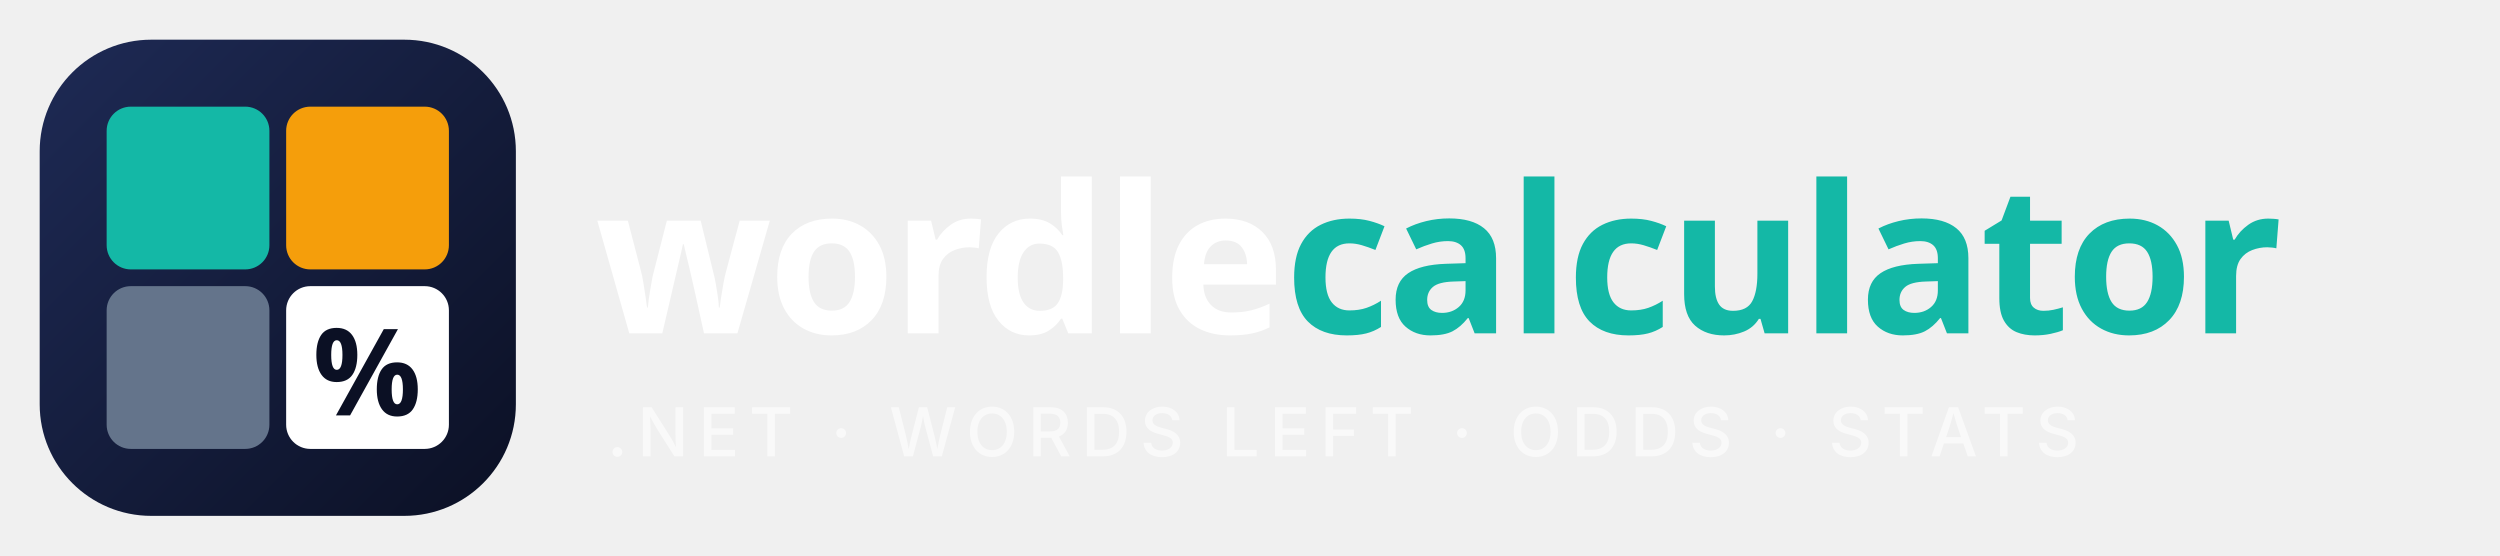
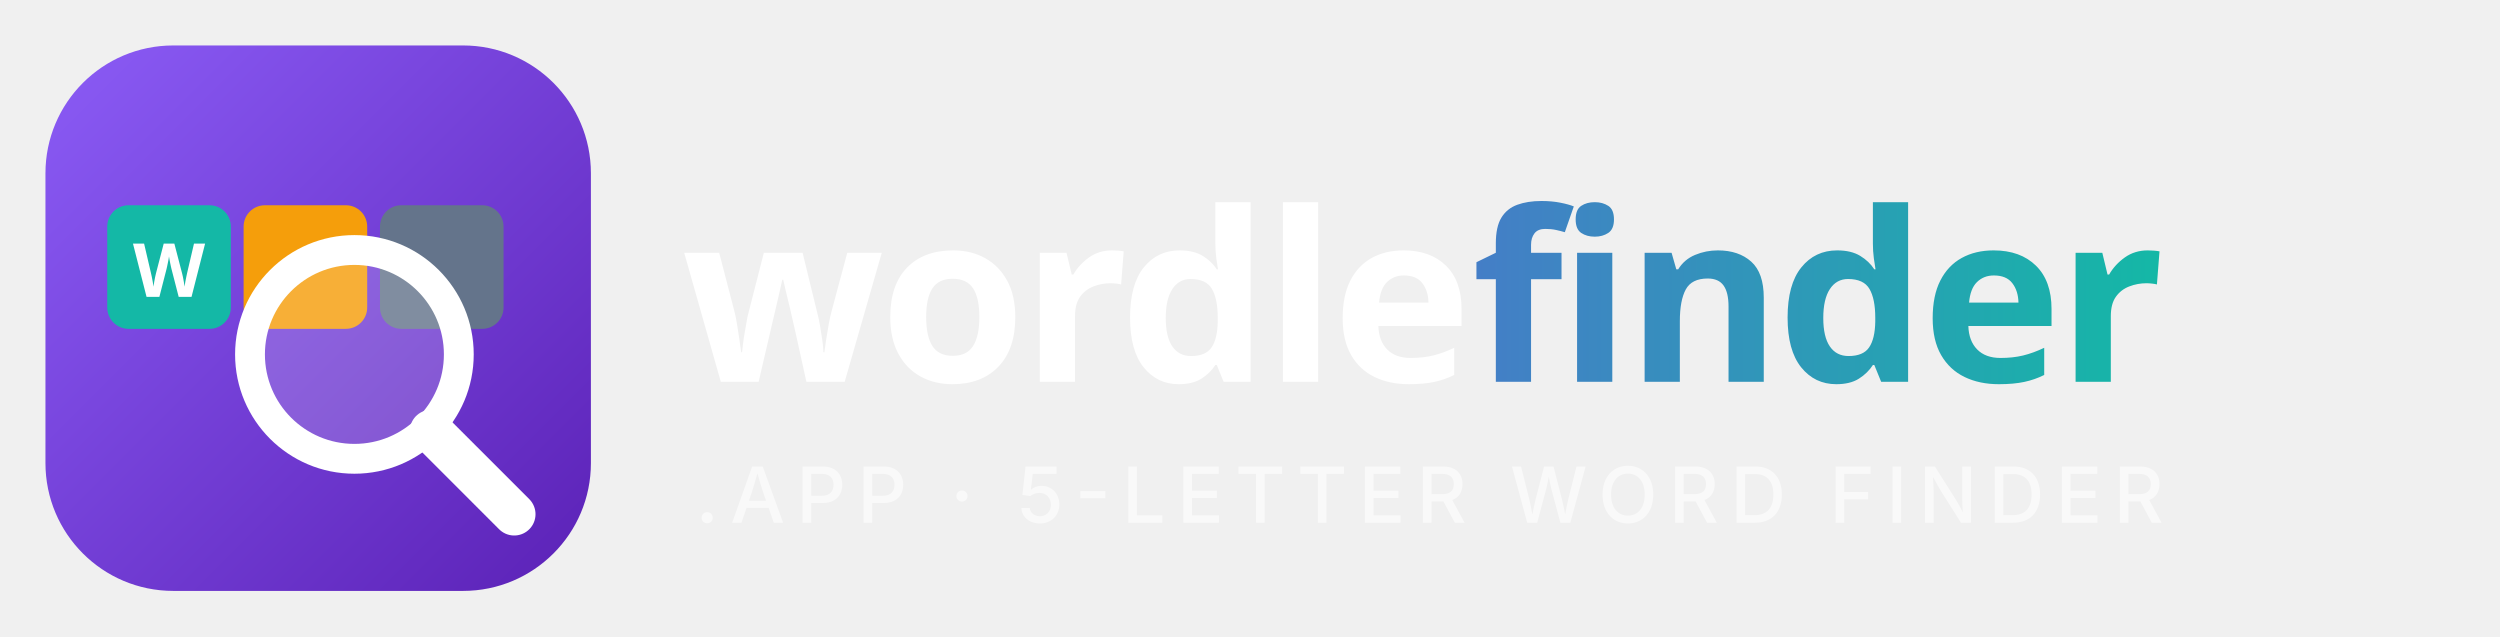
- <svg xmlns="http://www.w3.org/2000/svg" viewBox="0 0 1260 280">
+ <svg xmlns="http://www.w3.org/2000/svg" viewBox="0 0 1100 280">
  <defs>
    <linearGradient id="tilebg" x1="0" y1="0" x2="1" y2="1">
-       <stop offset="0" stop-color="#1E2A55" />
-       <stop offset="1" stop-color="#0B1024" />
+       <stop offset="0" stop-color="#8B5CF6" />
+       <stop offset="1" stop-color="#5B21B6" />
    </linearGradient>
    <linearGradient id="brand" x1="0" y1="0" x2="1" y2="1">
-       <stop offset="0" stop-color="#2DD4BF" />
-       <stop offset="1" stop-color="#0D9488" />
+       <stop offset="0" stop-color="#8B5CF6" />
+       <stop offset="1" stop-color="#6D28D9" />
    </linearGradient>
    <linearGradient id="accent" x1="0" y1="0" x2="1" y2="0">
-       <stop offset="0" stop-color="#2DD4BF" />
-       <stop offset="1" stop-color="#F59E0B" />
+       <stop offset="0" stop-color="#7C3AED" />
+       <stop offset="1" stop-color="#14B8A6" />
    </linearGradient>
    <linearGradient id="bg" x1="0" y1="0" x2="1" y2="1">
-       <stop offset="0" stop-color="#080C1C" />
-       <stop offset="1" stop-color="#131B3A" />
+       <stop offset="0" stop-color="#F8F5FF" />
+       <stop offset="1" stop-color="#EFFAF8" />
    </linearGradient>
    <radialGradient id="glowA" cx="0.5" cy="0.5" r="0.5">
-       <stop offset="0" stop-color="#14B8A6" stop-opacity="0.18" />
-       <stop offset="1" stop-color="#14B8A6" stop-opacity="0" />
+       <stop offset="0" stop-color="#A78BFA" stop-opacity="0.28" />
+       <stop offset="1" stop-color="#A78BFA" stop-opacity="0" />
    </radialGradient>
    <radialGradient id="glowB" cx="0.5" cy="0.5" r="0.5">
-       <stop offset="0" stop-color="#F59E0B" stop-opacity="0.14" />
-       <stop offset="1" stop-color="#F59E0B" stop-opacity="0" />
+       <stop offset="0" stop-color="#2DD4BF" stop-opacity="0.20" />
+       <stop offset="1" stop-color="#2DD4BF" stop-opacity="0" />
    </radialGradient>
    <filter id="shadow" x="-20%" y="-20%" width="140%" height="140%">
-       <feDropShadow dx="0" dy="18" stdDeviation="22" flood-color="#000" flood-opacity="0.55" />
+       <feDropShadow dx="0" dy="16" stdDeviation="20" flood-color="#1B1640" flood-opacity="0.14" />
    </filter>
  </defs>
  <g transform="translate(20,20) scale(0.46875)">
    <rect width="512" height="512" rx="120" fill="url(#tilebg)" />
-     <rect x="72" y="72" width="175.0" height="175.0" rx="26" fill="#14B8A6" />
-     <rect x="265.0" y="72" width="175.0" height="175.0" rx="26" fill="#F59E0B" />
-     <rect x="72" y="265.0" width="175.0" height="175.0" rx="26" fill="#64748B" />
-     <rect x="265.0" y="265.0" width="175.0" height="175.0" rx="26" fill="#fff" />
-     <text x="352" y="404" text-anchor="middle" font-family="Poppins" font-weight="800" font-size="130" fill="#0B1024">%</text>
+     <rect x="58" y="150" width="116" height="116" rx="20" fill="#14B8A6" />
+     <rect x="186" y="150" width="116" height="116" rx="20" fill="#F59E0B" />
+     <rect x="314" y="150" width="116" height="116" rx="20" fill="#64748B" />
+     <text x="116" y="236" text-anchor="middle" font-family="Poppins" font-weight="800" font-size="70" fill="#fff">W</text>
+     <circle cx="290" cy="290" r="98" fill="#fff" fill-opacity="0.18" stroke="#fff" stroke-width="28" />
+     <line x1="362" y1="362" x2="440" y2="440" stroke="#fff" stroke-width="40" stroke-linecap="round" />
  </g>
-   <text x="300" y="168" font-family="Poppins" font-weight="700" font-size="104" fill="#FFFFFF" letter-spacing="-2">wordle<tspan fill="#14B8A6">calculator</tspan>
+   <text x="300" y="168" font-family="Poppins" font-weight="700" font-size="104" fill="#FFFFFF" letter-spacing="-2">wordle<tspan fill="url(#accent)">finder</tspan>
  </text>
-   <text x="306" y="230" font-family="Inter" font-weight="500" font-size="34" fill="#FFFFFF" fill-opacity="0.6" letter-spacing="5">.NET · WORDS LEFT · ODDS · STATS</text>
+   <text x="306" y="230" font-family="Inter" font-weight="500" font-size="34" fill="#FFFFFF" fill-opacity="0.6" letter-spacing="5">.APP · 5-LETTER WORD FINDER</text>
</svg>
